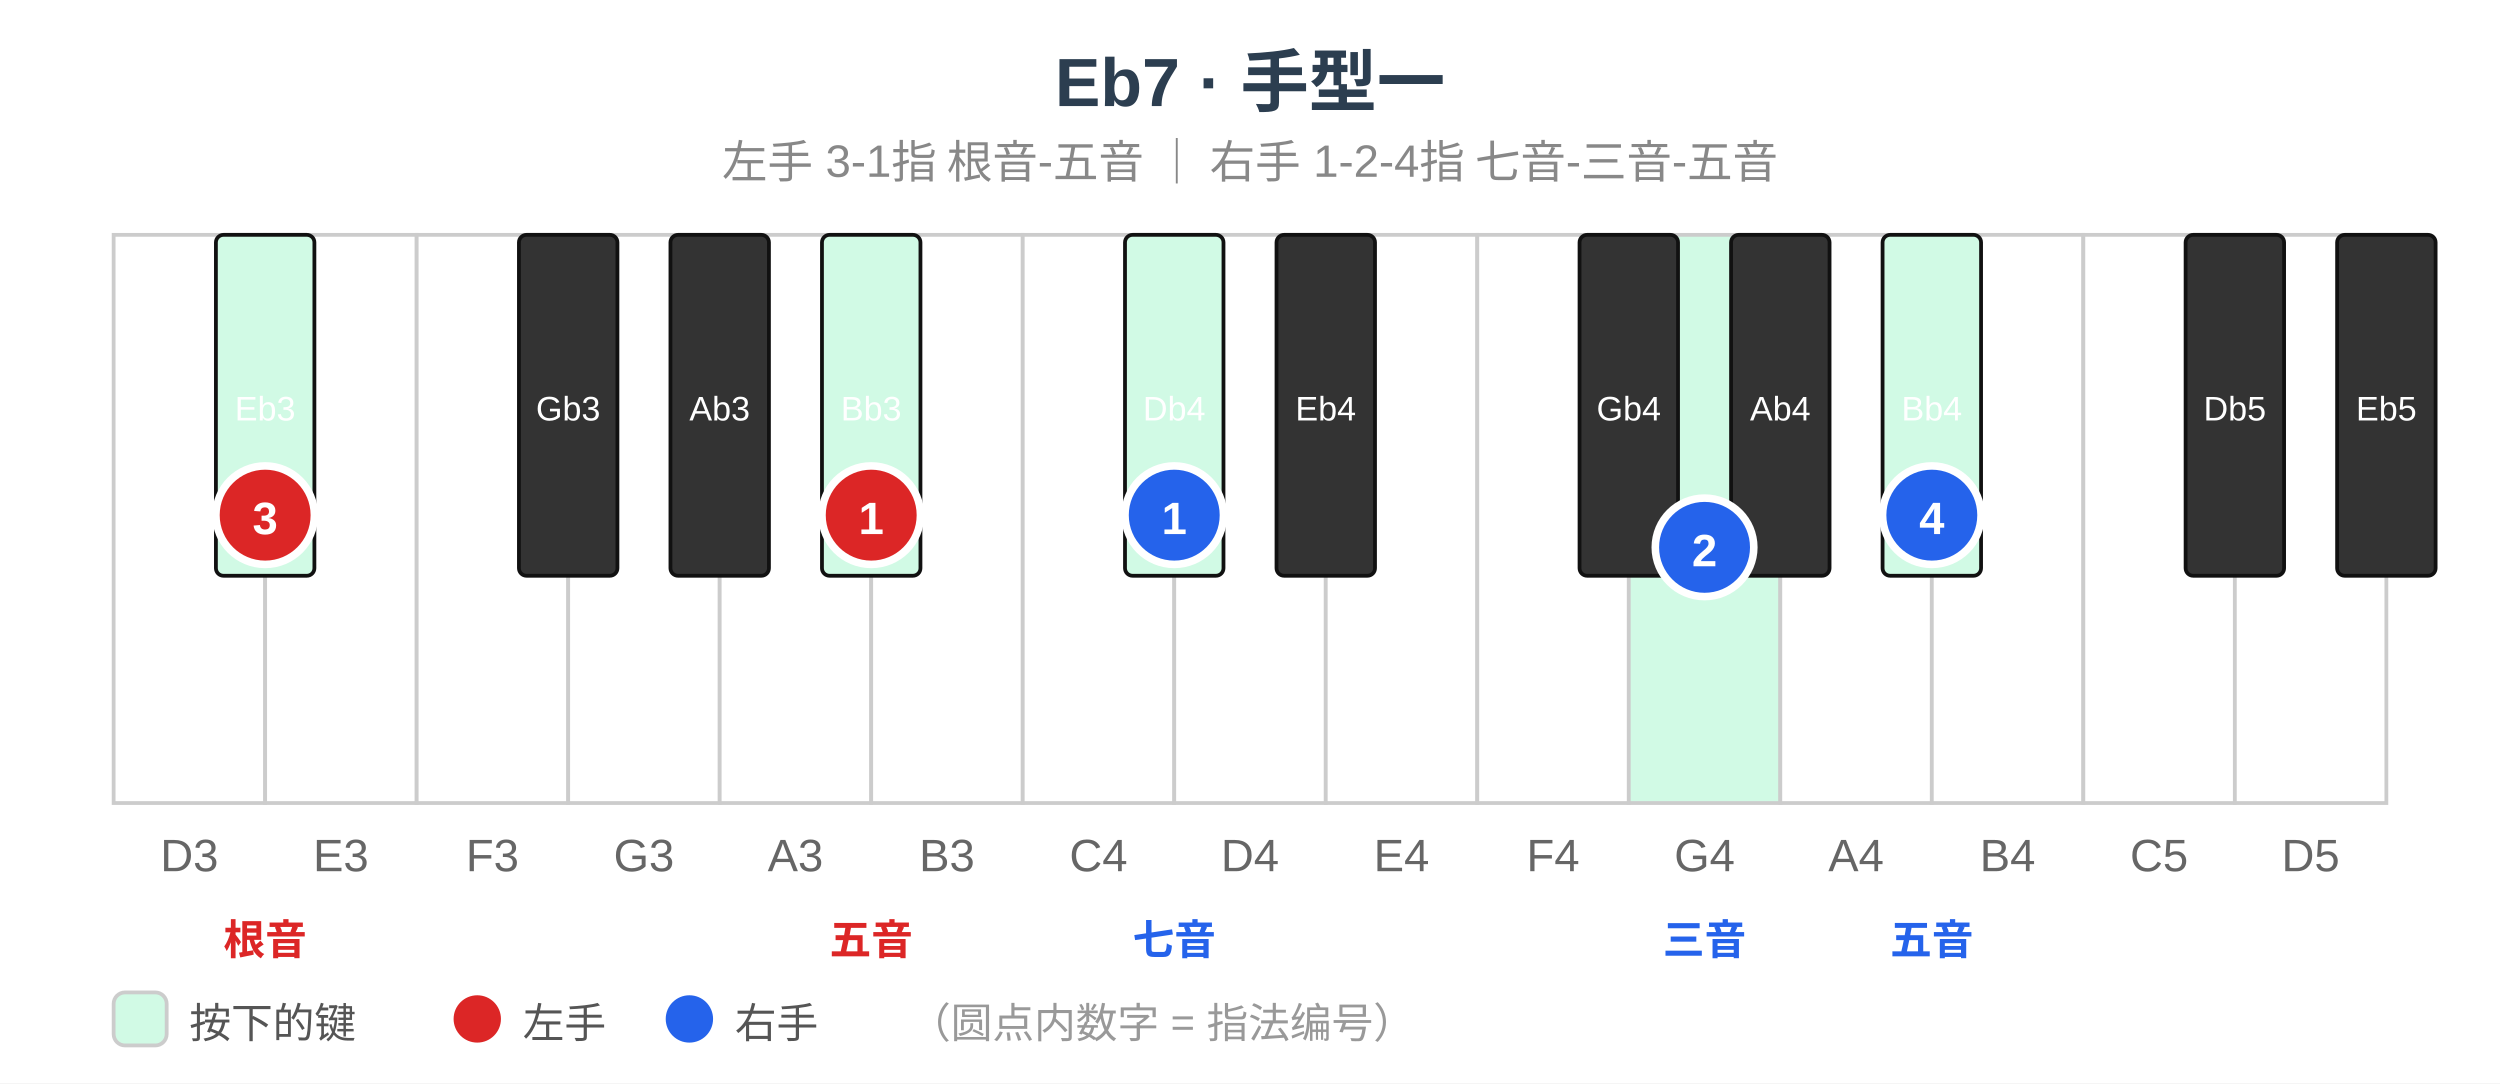
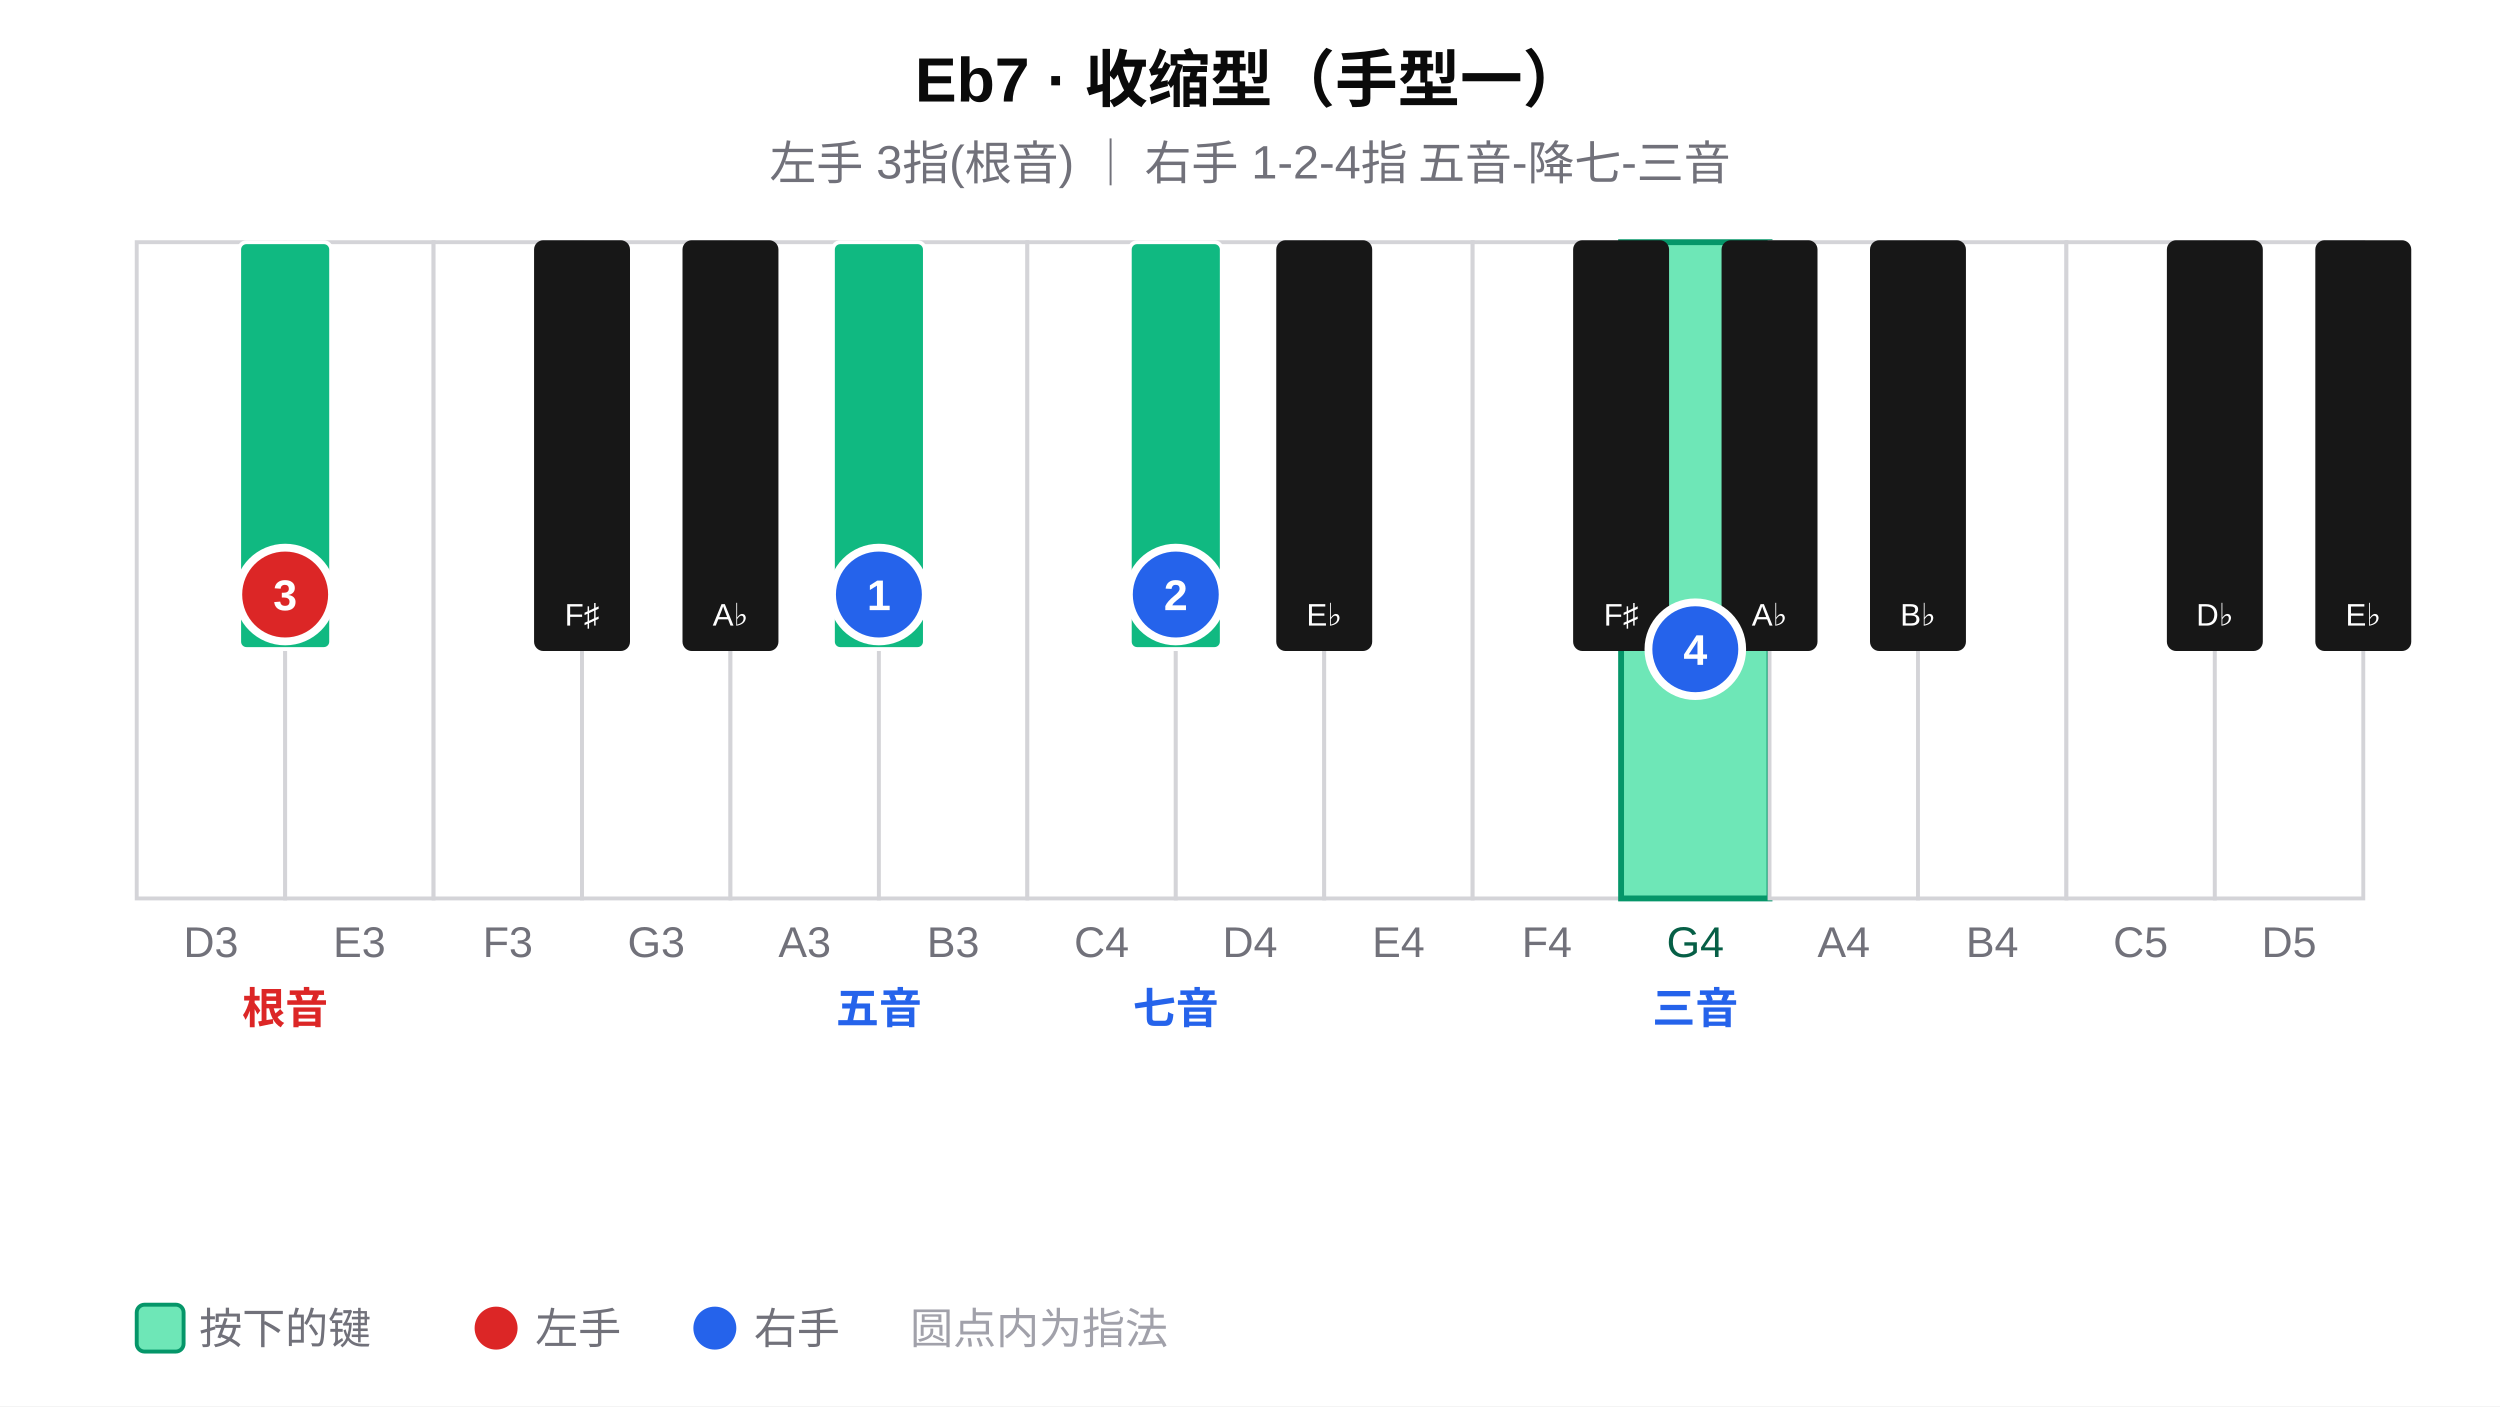
- <svg xmlns="http://www.w3.org/2000/svg" viewBox="0 0 660 286" width="660" height="286">
-   <rect width="660" height="286" fill="#ffffff" />
-   <text x="330.0" y="28" text-anchor="middle" font-family="Arial,sans-serif" font-size="18" font-weight="bold" fill="#2c3e50">Eb7 · 手型一</text>
-   <text x="330.0" y="47" text-anchor="middle" font-family="Arial,sans-serif" font-size="12" fill="#888">左手 3-1指 根音-五音 ｜ 右手 1-2-4指 七音-三音-五音</text>
-   <rect x="30.0" y="62" width="40" height="150" fill="white" stroke="#ccc" stroke-width="1" />
-   <text x="50.0" y="230" text-anchor="middle" font-family="Arial,sans-serif" font-size="12" fill="#666">D3</text>
-   <rect x="70.0" y="62" width="40" height="150" fill="white" stroke="#ccc" stroke-width="1" />
-   <text x="90.0" y="230" text-anchor="middle" font-family="Arial,sans-serif" font-size="12" fill="#666">E3</text>
-   <rect x="110.0" y="62" width="40" height="150" fill="white" stroke="#ccc" stroke-width="1" />
-   <text x="130.0" y="230" text-anchor="middle" font-family="Arial,sans-serif" font-size="12" fill="#666">F3</text>
-   <rect x="150.0" y="62" width="40" height="150" fill="white" stroke="#ccc" stroke-width="1" />
-   <text x="170.0" y="230" text-anchor="middle" font-family="Arial,sans-serif" font-size="12" fill="#666">G3</text>
-   <rect x="190.0" y="62" width="40" height="150" fill="white" stroke="#ccc" stroke-width="1" />
-   <text x="210.0" y="230" text-anchor="middle" font-family="Arial,sans-serif" font-size="12" fill="#666">A3</text>
-   <rect x="230.0" y="62" width="40" height="150" fill="white" stroke="#ccc" stroke-width="1" />
-   <text x="250.0" y="230" text-anchor="middle" font-family="Arial,sans-serif" font-size="12" fill="#666">B3</text>
-   <rect x="270.0" y="62" width="40" height="150" fill="white" stroke="#ccc" stroke-width="1" />
-   <text x="290.0" y="230" text-anchor="middle" font-family="Arial,sans-serif" font-size="12" fill="#666">C4</text>
-   <rect x="310.0" y="62" width="40" height="150" fill="white" stroke="#ccc" stroke-width="1" />
-   <text x="330.0" y="230" text-anchor="middle" font-family="Arial,sans-serif" font-size="12" fill="#666">D4</text>
-   <rect x="350.0" y="62" width="40" height="150" fill="white" stroke="#ccc" stroke-width="1" />
-   <text x="370.0" y="230" text-anchor="middle" font-family="Arial,sans-serif" font-size="12" fill="#666">E4</text>
-   <rect x="390.0" y="62" width="40" height="150" fill="white" stroke="#ccc" stroke-width="1" />
-   <text x="410.0" y="230" text-anchor="middle" font-family="Arial,sans-serif" font-size="12" fill="#666">F4</text>
-   <rect x="430.0" y="62" width="40" height="150" fill="#d1fae5" stroke="#ccc" stroke-width="1" />
-   <text x="450.0" y="230" text-anchor="middle" font-family="Arial,sans-serif" font-size="12" fill="#666">G4</text>
-   <rect x="470.0" y="62" width="40" height="150" fill="white" stroke="#ccc" stroke-width="1" />
-   <text x="490.0" y="230" text-anchor="middle" font-family="Arial,sans-serif" font-size="12" fill="#666">A4</text>
-   <rect x="510.0" y="62" width="40" height="150" fill="white" stroke="#ccc" stroke-width="1" />
-   <text x="530.0" y="230" text-anchor="middle" font-family="Arial,sans-serif" font-size="12" fill="#666">B4</text>
-   <rect x="550.0" y="62" width="40" height="150" fill="white" stroke="#ccc" stroke-width="1" />
-   <text x="570.0" y="230" text-anchor="middle" font-family="Arial,sans-serif" font-size="12" fill="#666">C5</text>
-   <rect x="590.0" y="62" width="40" height="150" fill="white" stroke="#ccc" stroke-width="1" />
-   <text x="610.0" y="230" text-anchor="middle" font-family="Arial,sans-serif" font-size="12" fill="#666">D5</text>
-   <rect x="57.0" y="62" width="26" height="90" fill="#d1fae5" stroke="#111" stroke-width="1" rx="2" />
-   <text x="70.0" y="111.0" text-anchor="middle" font-family="Arial,sans-serif" font-size="9" fill="#fff">Eb3</text>
-   <rect x="137.0" y="62" width="26" height="90" fill="#333" stroke="#111" stroke-width="1" rx="2" />
-   <text x="150.0" y="111.0" text-anchor="middle" font-family="Arial,sans-serif" font-size="9" fill="#fff">Gb3</text>
-   <rect x="177.0" y="62" width="26" height="90" fill="#333" stroke="#111" stroke-width="1" rx="2" />
-   <text x="190.0" y="111.0" text-anchor="middle" font-family="Arial,sans-serif" font-size="9" fill="#fff">Ab3</text>
-   <rect x="217.0" y="62" width="26" height="90" fill="#d1fae5" stroke="#111" stroke-width="1" rx="2" />
-   <text x="230.0" y="111.0" text-anchor="middle" font-family="Arial,sans-serif" font-size="9" fill="#fff">Bb3</text>
-   <rect x="297.0" y="62" width="26" height="90" fill="#d1fae5" stroke="#111" stroke-width="1" rx="2" />
-   <text x="310.0" y="111.0" text-anchor="middle" font-family="Arial,sans-serif" font-size="9" fill="#fff">Db4</text>
-   <rect x="337.0" y="62" width="26" height="90" fill="#333" stroke="#111" stroke-width="1" rx="2" />
-   <text x="350.0" y="111.0" text-anchor="middle" font-family="Arial,sans-serif" font-size="9" fill="#fff">Eb4</text>
-   <rect x="417.0" y="62" width="26" height="90" fill="#333" stroke="#111" stroke-width="1" rx="2" />
-   <text x="430.0" y="111.0" text-anchor="middle" font-family="Arial,sans-serif" font-size="9" fill="#fff">Gb4</text>
-   <rect x="457.0" y="62" width="26" height="90" fill="#333" stroke="#111" stroke-width="1" rx="2" />
-   <text x="470.0" y="111.0" text-anchor="middle" font-family="Arial,sans-serif" font-size="9" fill="#fff">Ab4</text>
-   <rect x="497.0" y="62" width="26" height="90" fill="#d1fae5" stroke="#111" stroke-width="1" rx="2" />
-   <text x="510.0" y="111.0" text-anchor="middle" font-family="Arial,sans-serif" font-size="9" fill="#fff">Bb4</text>
-   <rect x="577.0" y="62" width="26" height="90" fill="#333" stroke="#111" stroke-width="1" rx="2" />
-   <text x="590.0" y="111.0" text-anchor="middle" font-family="Arial,sans-serif" font-size="9" fill="#fff">Db5</text>
-   <rect x="617.0" y="62" width="26" height="90" fill="#333" stroke="#111" stroke-width="1" rx="2" />
-   <text x="630.0" y="111.0" text-anchor="middle" font-family="Arial,sans-serif" font-size="9" fill="#fff">Eb5</text>
-   <circle cx="70.0" cy="136.0" r="13" fill="#dc2626" stroke="white" stroke-width="2" />
-   <text x="70.0" y="141.0" text-anchor="middle" font-family="Arial,sans-serif" font-size="12" font-weight="bold" fill="white">3</text>
-   <text x="70.0" y="252" text-anchor="middle" font-family="Arial,sans-serif" font-size="11" font-weight="bold" fill="#dc2626">根音</text>
-   <circle cx="230.0" cy="136.0" r="13" fill="#dc2626" stroke="white" stroke-width="2" />
-   <text x="230.0" y="141.0" text-anchor="middle" font-family="Arial,sans-serif" font-size="12" font-weight="bold" fill="white">1</text>
-   <text x="230.0" y="252" text-anchor="middle" font-family="Arial,sans-serif" font-size="11" font-weight="bold" fill="#dc2626">五音</text>
-   <circle cx="310.0" cy="136.0" r="13" fill="#2563eb" stroke="white" stroke-width="2" />
-   <text x="310.0" y="141.0" text-anchor="middle" font-family="Arial,sans-serif" font-size="12" font-weight="bold" fill="white">1</text>
-   <text x="310.0" y="252" text-anchor="middle" font-family="Arial,sans-serif" font-size="11" font-weight="bold" fill="#2563eb">七音</text>
-   <circle cx="450.0" cy="144.5" r="13" fill="#2563eb" stroke="white" stroke-width="2" />
-   <text x="450.0" y="149.5" text-anchor="middle" font-family="Arial,sans-serif" font-size="12" font-weight="bold" fill="white">2</text>
-   <text x="450.0" y="252" text-anchor="middle" font-family="Arial,sans-serif" font-size="11" font-weight="bold" fill="#2563eb">三音</text>
-   <circle cx="510.0" cy="136.0" r="13" fill="#2563eb" stroke="white" stroke-width="2" />
-   <text x="510.0" y="141.0" text-anchor="middle" font-family="Arial,sans-serif" font-size="12" font-weight="bold" fill="white">4</text>
-   <text x="510.0" y="252" text-anchor="middle" font-family="Arial,sans-serif" font-size="11" font-weight="bold" fill="#2563eb">五音</text>
-   <rect x="30.0" y="262" width="14" height="14" rx="3" fill="#d1fae5" stroke="#ccc" stroke-width="1" />
-   <text x="50.0" y="274" font-family="Arial,sans-serif" font-size="11" fill="#555">按下的键</text>
-   <circle cx="126.0" cy="269" r="7" fill="#dc2626" stroke="white" stroke-width="1.5" />
-   <text x="138.0" y="274" font-family="Arial,sans-serif" font-size="11" fill="#555">左手</text>
-   <circle cx="182.0" cy="269" r="7" fill="#2563eb" stroke="white" stroke-width="1.5" />
-   <text x="194.0" y="274" font-family="Arial,sans-serif" font-size="11" fill="#555">右手</text>
-   <text x="240.0" y="274" font-family="Arial,sans-serif" font-size="11" fill="#999">（圆点内数字 = 指法编号）</text>
+ <svg xmlns="http://www.w3.org/2000/svg" viewBox="0 0 640 360" width="640" height="360">
+   <rect width="640" height="360" fill="#FFFFFF" />
+   <text x="320.0" y="26" text-anchor="middle" font-family="Arial, Helvetica, sans-serif" font-size="16" font-weight="bold" fill="#0A0A0A">Eb7 · 收缩型（手型一）</text>
+   <text x="320.0" y="46" text-anchor="middle" font-family="Arial, Helvetica, sans-serif" font-size="12" fill="#71717A">左手 3指(根音) ｜ 右手 1-2-4指 五音-降七-三音</text>
+   <rect x="35.00" y="62.00" width="38.00" height="168.00" rx="0" ry="0" fill="#FFFFFF" stroke="#D4D4D8" stroke-width="1" />
+   <text x="54.00" y="245.00" text-anchor="middle" font-family="Arial, Helvetica, sans-serif" font-size="11" fill="#71717A">D3</text>
+   <rect x="73.00" y="62.00" width="38.00" height="168.00" rx="0" ry="0" fill="#FFFFFF" stroke="#D4D4D8" stroke-width="1" />
+   <text x="92.00" y="245.00" text-anchor="middle" font-family="Arial, Helvetica, sans-serif" font-size="11" fill="#71717A">E3</text>
+   <rect x="111.00" y="62.00" width="38.00" height="168.00" rx="0" ry="0" fill="#FFFFFF" stroke="#D4D4D8" stroke-width="1" />
+   <text x="130.00" y="245.00" text-anchor="middle" font-family="Arial, Helvetica, sans-serif" font-size="11" fill="#71717A">F3</text>
+   <rect x="149.00" y="62.00" width="38.00" height="168.00" rx="0" ry="0" fill="#FFFFFF" stroke="#D4D4D8" stroke-width="1" />
+   <text x="168.00" y="245.00" text-anchor="middle" font-family="Arial, Helvetica, sans-serif" font-size="11" fill="#71717A">G3</text>
+   <rect x="187.00" y="62.00" width="38.00" height="168.00" rx="0" ry="0" fill="#FFFFFF" stroke="#D4D4D8" stroke-width="1" />
+   <text x="206.00" y="245.00" text-anchor="middle" font-family="Arial, Helvetica, sans-serif" font-size="11" fill="#71717A">A3</text>
+   <rect x="225.00" y="62.00" width="38.00" height="168.00" rx="0" ry="0" fill="#FFFFFF" stroke="#D4D4D8" stroke-width="1" />
+   <text x="244.00" y="245.00" text-anchor="middle" font-family="Arial, Helvetica, sans-serif" font-size="11" fill="#71717A">B3</text>
+   <rect x="263.00" y="62.00" width="38.00" height="168.00" rx="0" ry="0" fill="#FFFFFF" stroke="#D4D4D8" stroke-width="1" />
+   <text x="282.00" y="245.00" text-anchor="middle" font-family="Arial, Helvetica, sans-serif" font-size="11" fill="#71717A">C4</text>
+   <rect x="301.00" y="62.00" width="38.00" height="168.00" rx="0" ry="0" fill="#FFFFFF" stroke="#D4D4D8" stroke-width="1" />
+   <text x="320.00" y="245.00" text-anchor="middle" font-family="Arial, Helvetica, sans-serif" font-size="11" fill="#71717A">D4</text>
+   <rect x="339.00" y="62.00" width="38.00" height="168.00" rx="0" ry="0" fill="#FFFFFF" stroke="#D4D4D8" stroke-width="1" />
+   <text x="358.00" y="245.00" text-anchor="middle" font-family="Arial, Helvetica, sans-serif" font-size="11" fill="#71717A">E4</text>
+   <rect x="377.00" y="62.00" width="38.00" height="168.00" rx="0" ry="0" fill="#FFFFFF" stroke="#D4D4D8" stroke-width="1" />
+   <text x="396.00" y="245.00" text-anchor="middle" font-family="Arial, Helvetica, sans-serif" font-size="11" fill="#71717A">F4</text>
+   <rect x="415.00" y="62.00" width="38.00" height="168.00" rx="0" ry="0" fill="#6EE7B7" stroke="#059669" stroke-width="1.5" />
+   <text x="434.00" y="245.00" text-anchor="middle" font-family="Arial, Helvetica, sans-serif" font-size="11" fill="#065F46">G4</text>
+   <rect x="453.00" y="62.00" width="38.00" height="168.00" rx="0" ry="0" fill="#FFFFFF" stroke="#D4D4D8" stroke-width="1" />
+   <text x="472.00" y="245.00" text-anchor="middle" font-family="Arial, Helvetica, sans-serif" font-size="11" fill="#71717A">A4</text>
+   <rect x="491.00" y="62.00" width="38.00" height="168.00" rx="0" ry="0" fill="#FFFFFF" stroke="#D4D4D8" stroke-width="1" />
+   <text x="510.00" y="245.00" text-anchor="middle" font-family="Arial, Helvetica, sans-serif" font-size="11" fill="#71717A">B4</text>
+   <rect x="529.00" y="62.00" width="38.00" height="168.00" rx="0" ry="0" fill="#FFFFFF" stroke="#D4D4D8" stroke-width="1" />
+   <text x="548.00" y="245.00" text-anchor="middle" font-family="Arial, Helvetica, sans-serif" font-size="11" fill="#71717A">C5</text>
+   <rect x="567.00" y="62.00" width="38.00" height="168.00" rx="0" ry="0" fill="#FFFFFF" stroke="#D4D4D8" stroke-width="1" />
+   <text x="586.00" y="245.00" text-anchor="middle" font-family="Arial, Helvetica, sans-serif" font-size="11" fill="#71717A">D5</text>
+   <rect x="61.22" y="62.00" width="23.56" height="104.16" rx="1.88" fill="#10B981" stroke="#FFFFFF" stroke-width="1" />
+   <text x="73.00" y="160.16" text-anchor="middle" font-family="Arial, Helvetica, sans-serif" font-size="8" fill="#FFFFFF">E♭</text>
+   <rect x="137.22" y="62.00" width="23.56" height="104.16" rx="1.88" fill="#171717" stroke="#171717" stroke-width="1" />
+   <text x="149.00" y="160.16" text-anchor="middle" font-family="Arial, Helvetica, sans-serif" font-size="8" fill="#FFFFFF">F♯</text>
+   <rect x="175.22" y="62.00" width="23.56" height="104.16" rx="1.88" fill="#171717" stroke="#171717" stroke-width="1" />
+   <text x="187.00" y="160.16" text-anchor="middle" font-family="Arial, Helvetica, sans-serif" font-size="8" fill="#FFFFFF">A♭</text>
+   <rect x="213.22" y="62.00" width="23.56" height="104.16" rx="1.88" fill="#10B981" stroke="#FFFFFF" stroke-width="1" />
+   <text x="225.00" y="160.16" text-anchor="middle" font-family="Arial, Helvetica, sans-serif" font-size="8" fill="#FFFFFF">B♭</text>
+   <rect x="289.22" y="62.00" width="23.56" height="104.16" rx="1.88" fill="#10B981" stroke="#FFFFFF" stroke-width="1" />
+   <text x="301.00" y="160.16" text-anchor="middle" font-family="Arial, Helvetica, sans-serif" font-size="8" fill="#FFFFFF">D♭</text>
+   <rect x="327.22" y="62.00" width="23.56" height="104.16" rx="1.88" fill="#171717" stroke="#171717" stroke-width="1" />
+   <text x="339.00" y="160.16" text-anchor="middle" font-family="Arial, Helvetica, sans-serif" font-size="8" fill="#FFFFFF">E♭</text>
+   <rect x="403.22" y="62.00" width="23.56" height="104.16" rx="1.88" fill="#171717" stroke="#171717" stroke-width="1" />
+   <text x="415.00" y="160.16" text-anchor="middle" font-family="Arial, Helvetica, sans-serif" font-size="8" fill="#FFFFFF">F♯</text>
+   <rect x="441.22" y="62.00" width="23.56" height="104.16" rx="1.88" fill="#171717" stroke="#171717" stroke-width="1" />
+   <text x="453.00" y="160.16" text-anchor="middle" font-family="Arial, Helvetica, sans-serif" font-size="8" fill="#FFFFFF">A♭</text>
+   <rect x="479.22" y="62.00" width="23.56" height="104.16" rx="1.88" fill="#171717" stroke="#171717" stroke-width="1" />
+   <text x="491.00" y="160.16" text-anchor="middle" font-family="Arial, Helvetica, sans-serif" font-size="8" fill="#FFFFFF">B♭</text>
+   <rect x="555.22" y="62.00" width="23.56" height="104.16" rx="1.88" fill="#171717" stroke="#171717" stroke-width="1" />
+   <text x="567.00" y="160.16" text-anchor="middle" font-family="Arial, Helvetica, sans-serif" font-size="8" fill="#FFFFFF">D♭</text>
+   <rect x="593.22" y="62.00" width="23.56" height="104.16" rx="1.88" fill="#171717" stroke="#171717" stroke-width="1" />
+   <text x="605.00" y="160.16" text-anchor="middle" font-family="Arial, Helvetica, sans-serif" font-size="8" fill="#FFFFFF">E♭</text>
+   <circle cx="73.0" cy="152.2" r="12" fill="#DC2626" stroke="#FFFFFF" stroke-width="2" />
+   <text x="73.0" y="156.2" text-anchor="middle" font-family="Arial, Helvetica, sans-serif" font-size="11" font-weight="bold" fill="#FFFFFF">3</text>
+   <text x="73.0" y="262" text-anchor="middle" font-family="Arial, Helvetica, sans-serif" font-size="11" font-weight="bold" fill="#DC2626">根音</text>
+   <circle cx="225.0" cy="152.2" r="12" fill="#2563EB" stroke="#FFFFFF" stroke-width="2" />
+   <text x="225.0" y="156.2" text-anchor="middle" font-family="Arial, Helvetica, sans-serif" font-size="11" font-weight="bold" fill="#FFFFFF">1</text>
+   <text x="225.0" y="262" text-anchor="middle" font-family="Arial, Helvetica, sans-serif" font-size="11" font-weight="bold" fill="#2563EB">五音</text>
+   <circle cx="301.0" cy="152.2" r="12" fill="#2563EB" stroke="#FFFFFF" stroke-width="2" />
+   <text x="301.0" y="156.2" text-anchor="middle" font-family="Arial, Helvetica, sans-serif" font-size="11" font-weight="bold" fill="#FFFFFF">2</text>
+   <text x="301.0" y="262" text-anchor="middle" font-family="Arial, Helvetica, sans-serif" font-size="11" font-weight="bold" fill="#2563EB">七音</text>
+   <circle cx="434.0" cy="166.2" r="12" fill="#2563EB" stroke="#FFFFFF" stroke-width="2" />
+   <text x="434.0" y="170.2" text-anchor="middle" font-family="Arial, Helvetica, sans-serif" font-size="11" font-weight="bold" fill="#FFFFFF">4</text>
+   <text x="434.0" y="262" text-anchor="middle" font-family="Arial, Helvetica, sans-serif" font-size="11" font-weight="bold" fill="#2563EB">三音</text>
+   <rect x="35.0" y="334" width="12" height="12" rx="2" fill="#6EE7B7" stroke="#059669" stroke-width="1" />
+   <text x="51.0" y="344" font-family="Arial, Helvetica, sans-serif" font-size="11" fill="#71717A">按下的键</text>
+   <circle cx="127.0" cy="340" r="6" fill="#DC2626" stroke="#FFFFFF" stroke-width="1" />
+   <text x="137.0" y="344" font-family="Arial, Helvetica, sans-serif" font-size="11" fill="#71717A">左手</text>
+   <circle cx="183.0" cy="340" r="6" fill="#2563EB" stroke="#FFFFFF" stroke-width="1" />
+   <text x="193.0" y="344" font-family="Arial, Helvetica, sans-serif" font-size="11" fill="#71717A">右手</text>
+   <text x="233.0" y="344" font-family="Arial, Helvetica, sans-serif" font-size="11" fill="#A1A1AA">圆点内为指法</text>
</svg>
